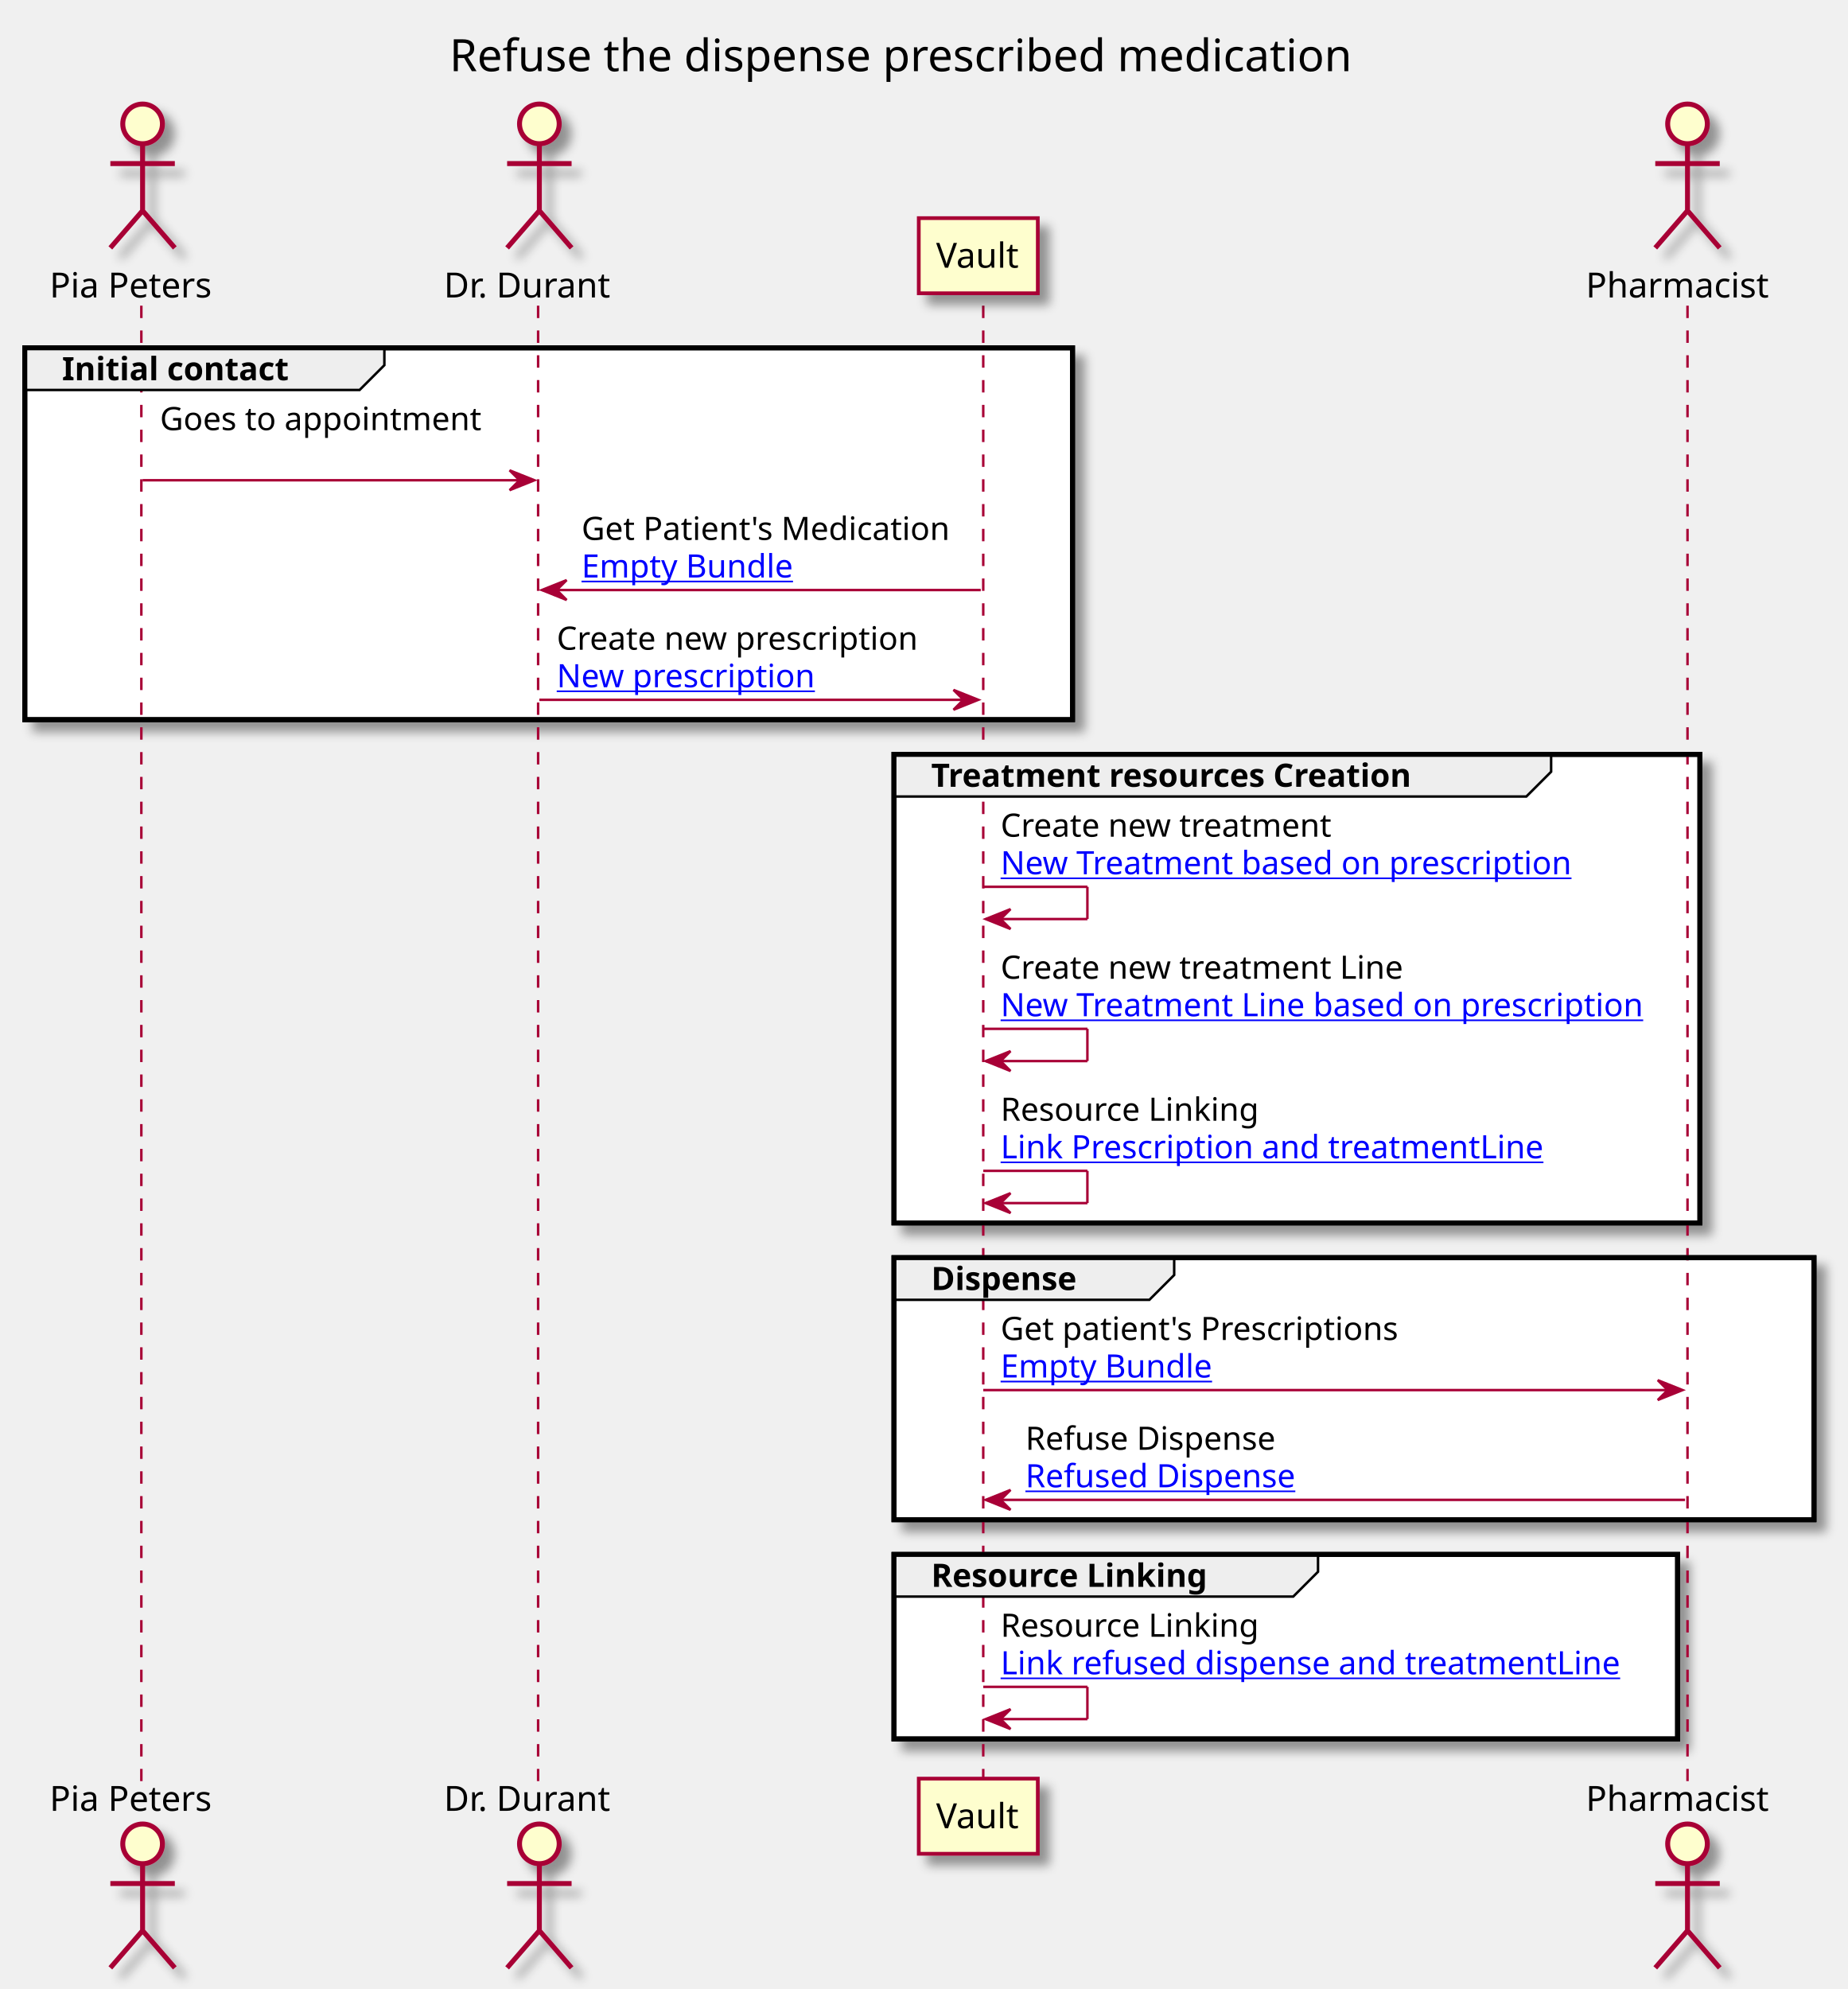
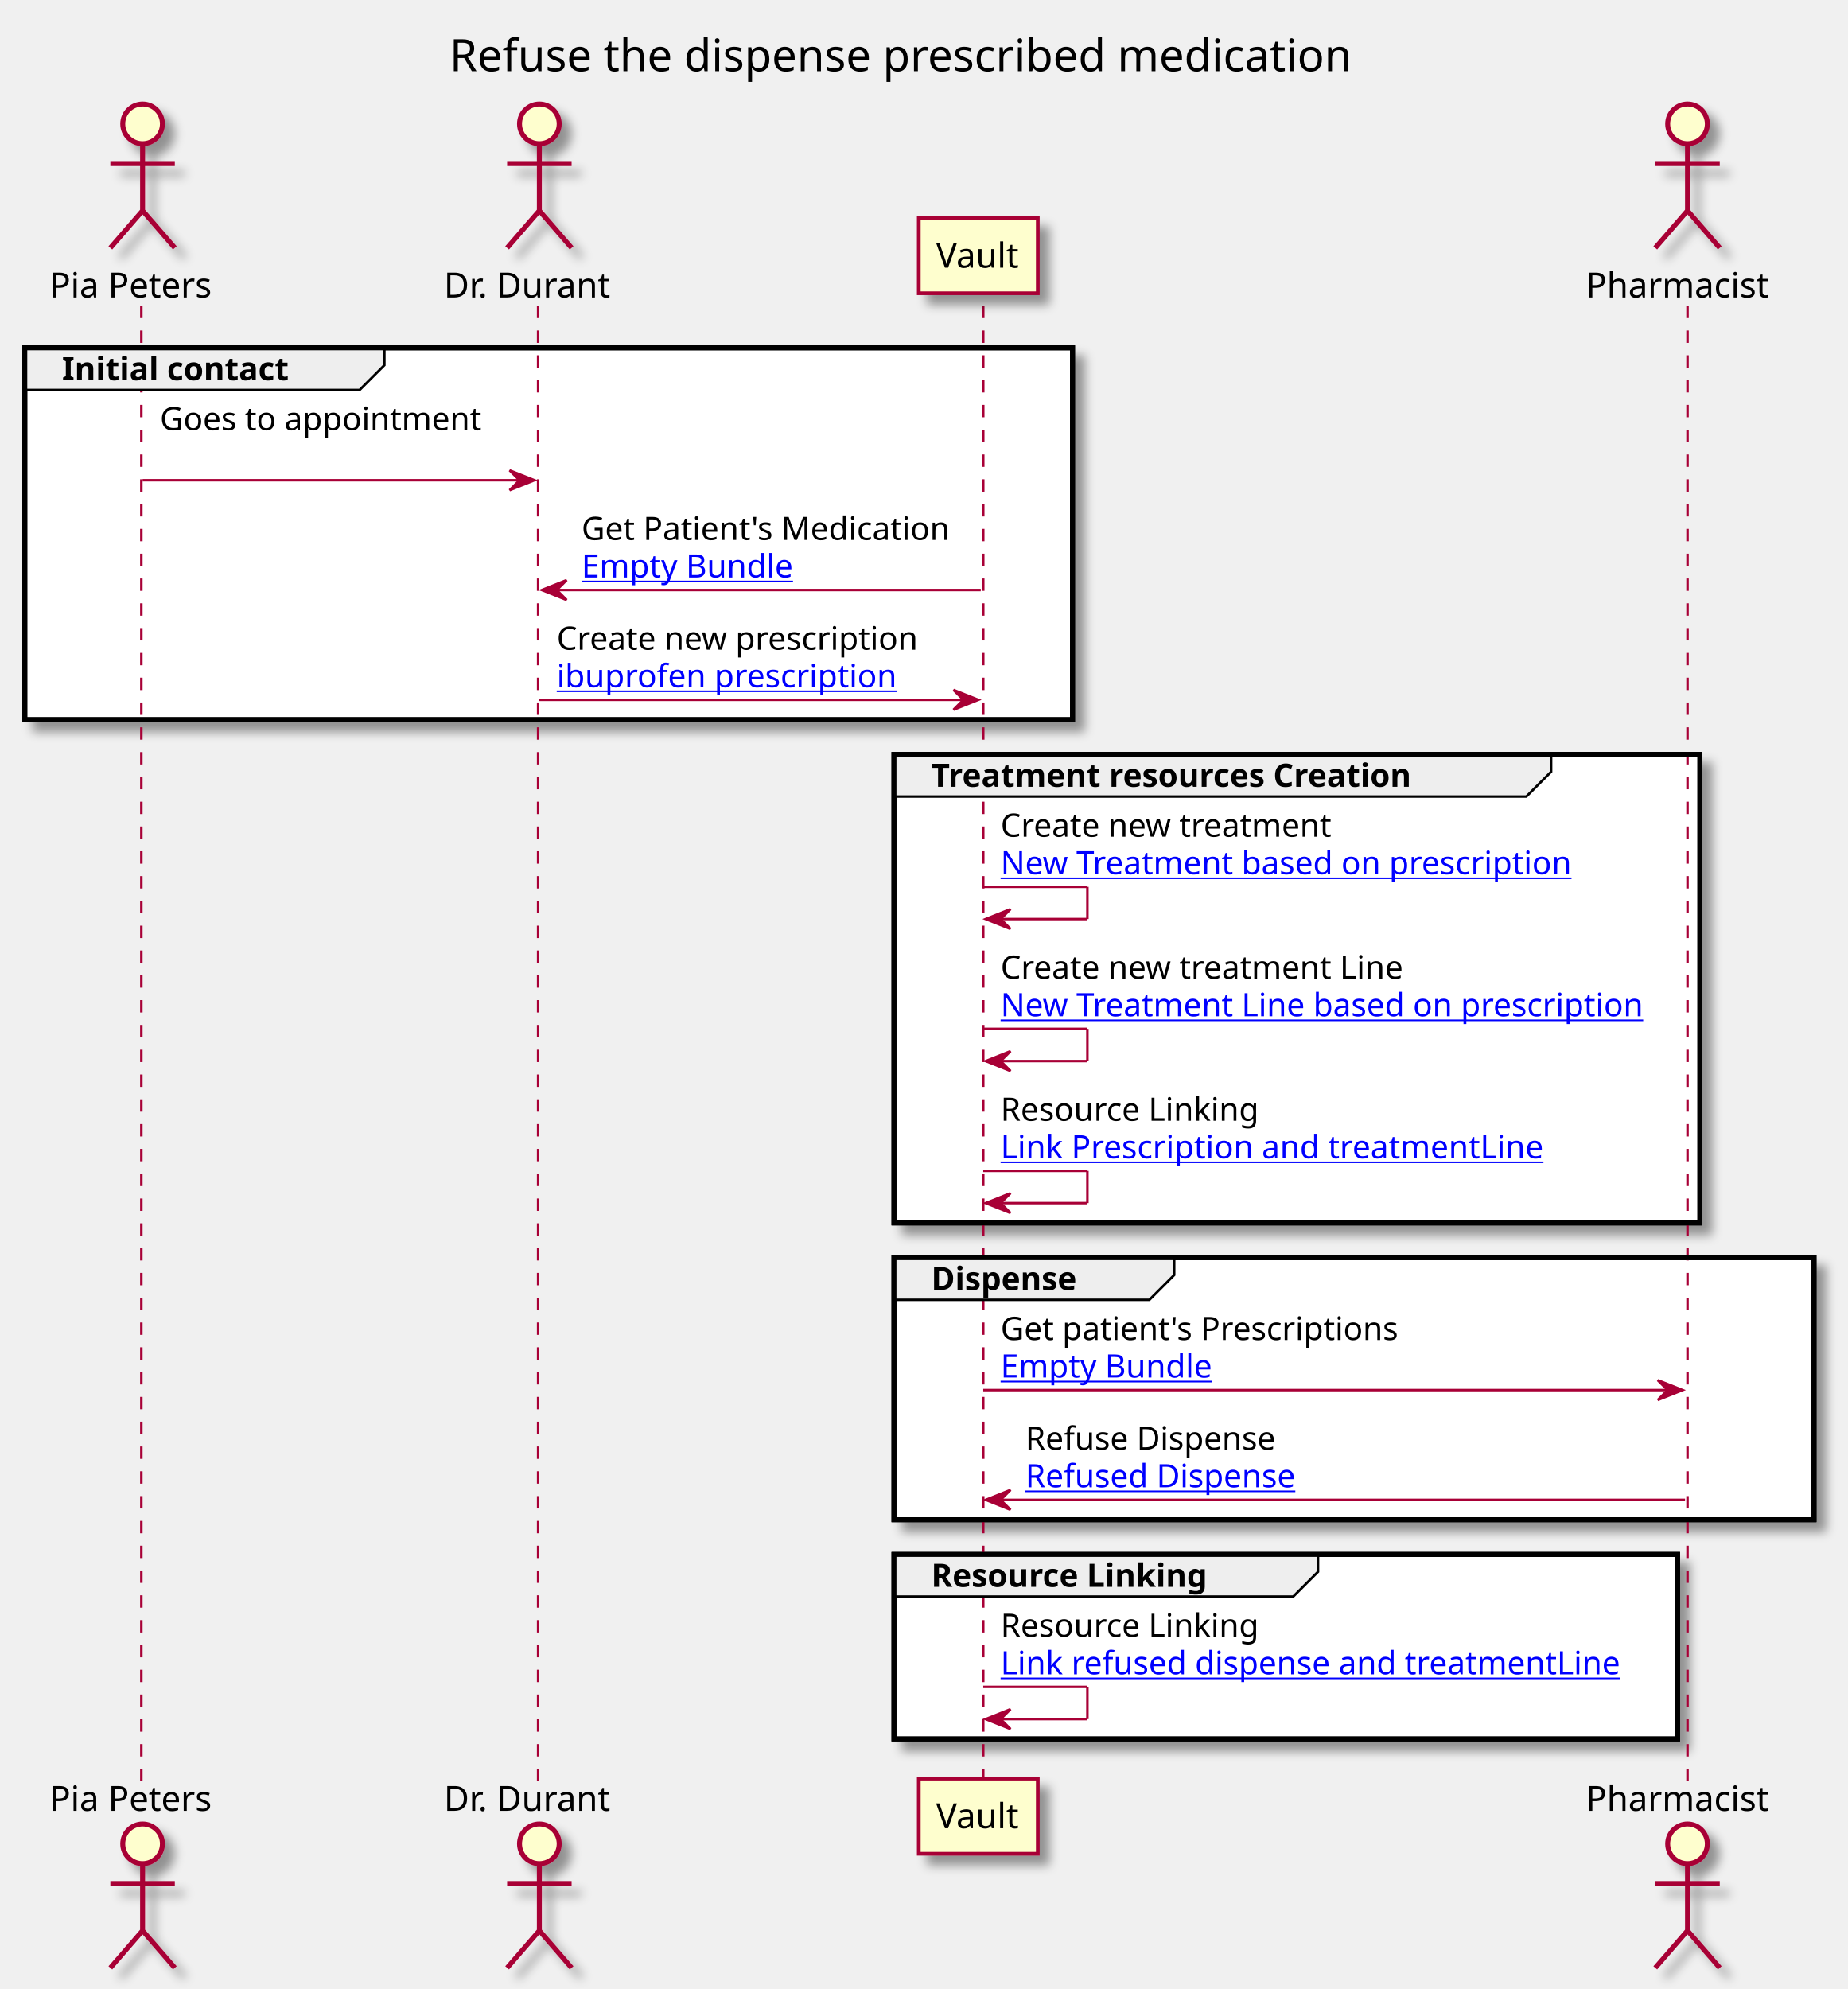
<svg xmlns="http://www.w3.org/2000/svg" xmlns:xlink="http://www.w3.org/1999/xlink" contentScriptType="application/ecmascript" contentStyleType="text/css" height="802px" preserveAspectRatio="none" style="width:745px;height:802px;background:#FFFFFF;" version="1.1" viewBox="0 0 745 802" width="745px" zoomAndPan="magnify">
  <defs>
-     <filter height="300%" id="fe02q2vcrqo8s" width="300%" x="-1" y="-1">
+     <filter height="300%" id="f1aqom5qovub2a" width="300%" x="-1" y="-1">
      <feGaussianBlur result="blurOut" stdDeviation="2.0" />
      <feColorMatrix in="blurOut" result="blurOut2" type="matrix" values="0 0 0 0 0 0 0 0 0 0 0 0 0 0 0 0 0 0 .4 0" />
      <feOffset dx="4.0" dy="4.0" in="blurOut2" result="blurOut3" />
      <feBlend in="SourceGraphic" in2="blurOut3" mode="normal" />
    </filter>
  </defs>
  <g>
    <text fill="#000000" font-family="sans-serif" font-size="18" lengthAdjust="spacing" textLength="379" x="181.25" y="28.708">Refuse the dispense prescribed medication</text>
-     <rect fill="#FFFFFF" filter="url(#fe02q2vcrqo8s)" height="149.93" style="stroke:#000000;stroke-width:2.0;" width="422.5" x="10" y="140.25" />
-     <rect fill="#FFFFFF" filter="url(#fe02q2vcrqo8s)" height="188.93" style="stroke:#000000;stroke-width:2.0;" width="325" x="360.5" y="304.18" />
-     <rect fill="#FFFFFF" filter="url(#fe02q2vcrqo8s)" height="105.664" style="stroke:#000000;stroke-width:2.0;" width="371" x="360.5" y="507.109" />
-     <rect fill="#FFFFFF" filter="url(#fe02q2vcrqo8s)" height="74.398" style="stroke:#000000;stroke-width:2.0;" width="316" x="360.5" y="626.773" />
+     <rect fill="#FFFFFF" filter="url(#f1aqom5qovub2a)" height="149.93" style="stroke:#000000;stroke-width:2.0;" width="422.5" x="10" y="140.25" />
+     <rect fill="#FFFFFF" filter="url(#f1aqom5qovub2a)" height="188.93" style="stroke:#000000;stroke-width:2.0;" width="325" x="360.5" y="304.18" />
+     <rect fill="#FFFFFF" filter="url(#f1aqom5qovub2a)" height="105.664" style="stroke:#000000;stroke-width:2.0;" width="371" x="360.5" y="507.109" />
+     <rect fill="#FFFFFF" filter="url(#f1aqom5qovub2a)" height="74.398" style="stroke:#000000;stroke-width:2.0;" width="316" x="360.5" y="626.773" />
    <line style="stroke:#A80036;stroke-width:1.0;stroke-dasharray:5.0,5.0;" x1="57" x2="57" y1="123.25" y2="718.172" />
    <line style="stroke:#A80036;stroke-width:1.0;stroke-dasharray:5.0,5.0;" x1="217" x2="217" y1="123.25" y2="718.172" />
    <line style="stroke:#A80036;stroke-width:1.0;stroke-dasharray:5.0,5.0;" x1="396.5" x2="396.5" y1="123.25" y2="718.172" />
    <line style="stroke:#A80036;stroke-width:1.0;stroke-dasharray:5.0,5.0;" x1="680.5" x2="680.5" y1="123.25" y2="718.172" />
    <text fill="#000000" font-family="sans-serif" font-size="14" lengthAdjust="spacing" textLength="69" x="20" y="119.948">Pia Peters</text>
-     <ellipse cx="57.5" cy="49.953" fill="#FEFECE" filter="url(#fe02q2vcrqo8s)" rx="8" ry="8" style="stroke:#A80036;stroke-width:2.0;" />
-     <path d="M57.5,57.953 L57.5,84.953 M44.5,65.953 L70.5,65.953 M57.5,84.953 L44.5,99.953 M57.5,84.953 L70.5,99.953 " fill="none" filter="url(#fe02q2vcrqo8s)" style="stroke:#A80036;stroke-width:2.0;" />
+     <ellipse cx="57.5" cy="49.953" fill="#FEFECE" filter="url(#f1aqom5qovub2a)" rx="8" ry="8" style="stroke:#A80036;stroke-width:2.0;" />
+     <path d="M57.5,57.953 L57.5,84.953 M44.5,65.953 L70.5,65.953 M57.5,84.953 L44.5,99.953 M57.5,84.953 L70.5,99.953 " fill="none" filter="url(#f1aqom5qovub2a)" style="stroke:#A80036;stroke-width:2.0;" />
    <text fill="#000000" font-family="sans-serif" font-size="14" lengthAdjust="spacing" textLength="69" x="20" y="730.167">Pia Peters</text>
-     <ellipse cx="57.5" cy="743.469" fill="#FEFECE" filter="url(#fe02q2vcrqo8s)" rx="8" ry="8" style="stroke:#A80036;stroke-width:2.0;" />
-     <path d="M57.5,751.469 L57.5,778.469 M44.5,759.469 L70.5,759.469 M57.5,778.469 L44.5,793.469 M57.5,778.469 L70.5,793.469 " fill="none" filter="url(#fe02q2vcrqo8s)" style="stroke:#A80036;stroke-width:2.0;" />
+     <ellipse cx="57.5" cy="743.469" fill="#FEFECE" filter="url(#f1aqom5qovub2a)" rx="8" ry="8" style="stroke:#A80036;stroke-width:2.0;" />
+     <path d="M57.5,751.469 L57.5,778.469 M44.5,759.469 L70.5,759.469 M57.5,778.469 L44.5,793.469 M57.5,778.469 L70.5,793.469 " fill="none" filter="url(#f1aqom5qovub2a)" style="stroke:#A80036;stroke-width:2.0;" />
    <text fill="#000000" font-family="sans-serif" font-size="14" lengthAdjust="spacing" textLength="71" x="179" y="119.948">Dr. Durant</text>
-     <ellipse cx="217.5" cy="49.953" fill="#FEFECE" filter="url(#fe02q2vcrqo8s)" rx="8" ry="8" style="stroke:#A80036;stroke-width:2.0;" />
-     <path d="M217.5,57.953 L217.5,84.953 M204.5,65.953 L230.5,65.953 M217.5,84.953 L204.5,99.953 M217.5,84.953 L230.5,99.953 " fill="none" filter="url(#fe02q2vcrqo8s)" style="stroke:#A80036;stroke-width:2.0;" />
+     <ellipse cx="217.5" cy="49.953" fill="#FEFECE" filter="url(#f1aqom5qovub2a)" rx="8" ry="8" style="stroke:#A80036;stroke-width:2.0;" />
+     <path d="M217.5,57.953 L217.5,84.953 M204.5,65.953 L230.5,65.953 M217.5,84.953 L204.5,99.953 M217.5,84.953 L230.5,99.953 " fill="none" filter="url(#f1aqom5qovub2a)" style="stroke:#A80036;stroke-width:2.0;" />
    <text fill="#000000" font-family="sans-serif" font-size="14" lengthAdjust="spacing" textLength="71" x="179" y="730.167">Dr. Durant</text>
-     <ellipse cx="217.5" cy="743.469" fill="#FEFECE" filter="url(#fe02q2vcrqo8s)" rx="8" ry="8" style="stroke:#A80036;stroke-width:2.0;" />
-     <path d="M217.5,751.469 L217.5,778.469 M204.5,759.469 L230.5,759.469 M217.5,778.469 L204.5,793.469 M217.5,778.469 L230.5,793.469 " fill="none" filter="url(#fe02q2vcrqo8s)" style="stroke:#A80036;stroke-width:2.0;" />
-     <rect fill="#FEFECE" filter="url(#fe02q2vcrqo8s)" height="30.297" style="stroke:#A80036;stroke-width:1.5;" width="48" x="370.5" y="87.953" />
+     <ellipse cx="217.5" cy="743.469" fill="#FEFECE" filter="url(#f1aqom5qovub2a)" rx="8" ry="8" style="stroke:#A80036;stroke-width:2.0;" />
+     <path d="M217.5,751.469 L217.5,778.469 M204.5,759.469 L230.5,759.469 M217.5,778.469 L204.5,793.469 M217.5,778.469 L230.5,793.469 " fill="none" filter="url(#f1aqom5qovub2a)" style="stroke:#A80036;stroke-width:2.0;" />
+     <rect fill="#FEFECE" filter="url(#f1aqom5qovub2a)" height="30.297" style="stroke:#A80036;stroke-width:1.5;" width="48" x="370.5" y="87.953" />
    <text fill="#000000" font-family="sans-serif" font-size="14" lengthAdjust="spacing" textLength="34" x="377.5" y="107.948">Vault</text>
-     <rect fill="#FEFECE" filter="url(#fe02q2vcrqo8s)" height="30.297" style="stroke:#A80036;stroke-width:1.5;" width="48" x="370.5" y="717.172" />
+     <rect fill="#FEFECE" filter="url(#f1aqom5qovub2a)" height="30.297" style="stroke:#A80036;stroke-width:1.5;" width="48" x="370.5" y="717.172" />
    <text fill="#000000" font-family="sans-serif" font-size="14" lengthAdjust="spacing" textLength="34" x="377.5" y="737.167">Vault</text>
    <text fill="#000000" font-family="sans-serif" font-size="14" lengthAdjust="spacing" textLength="76" x="639.5" y="119.948">Pharmacist</text>
-     <ellipse cx="680.5" cy="49.953" fill="#FEFECE" filter="url(#fe02q2vcrqo8s)" rx="8" ry="8" style="stroke:#A80036;stroke-width:2.0;" />
-     <path d="M680.5,57.953 L680.5,84.953 M667.5,65.953 L693.5,65.953 M680.5,84.953 L667.5,99.953 M680.5,84.953 L693.5,99.953 " fill="none" filter="url(#fe02q2vcrqo8s)" style="stroke:#A80036;stroke-width:2.0;" />
+     <ellipse cx="680.5" cy="49.953" fill="#FEFECE" filter="url(#f1aqom5qovub2a)" rx="8" ry="8" style="stroke:#A80036;stroke-width:2.0;" />
+     <path d="M680.5,57.953 L680.5,84.953 M667.5,65.953 L693.5,65.953 M680.5,84.953 L667.5,99.953 M680.5,84.953 L693.5,99.953 " fill="none" filter="url(#f1aqom5qovub2a)" style="stroke:#A80036;stroke-width:2.0;" />
    <text fill="#000000" font-family="sans-serif" font-size="14" lengthAdjust="spacing" textLength="76" x="639.5" y="730.167">Pharmacist</text>
-     <ellipse cx="680.5" cy="743.469" fill="#FEFECE" filter="url(#fe02q2vcrqo8s)" rx="8" ry="8" style="stroke:#A80036;stroke-width:2.0;" />
-     <path d="M680.5,751.469 L680.5,778.469 M667.5,759.469 L693.5,759.469 M680.5,778.469 L667.5,793.469 M680.5,778.469 L693.5,793.469 " fill="none" filter="url(#fe02q2vcrqo8s)" style="stroke:#A80036;stroke-width:2.0;" />
+     <ellipse cx="680.5" cy="743.469" fill="#FEFECE" filter="url(#f1aqom5qovub2a)" rx="8" ry="8" style="stroke:#A80036;stroke-width:2.0;" />
+     <path d="M680.5,751.469 L680.5,778.469 M667.5,759.469 L693.5,759.469 M680.5,778.469 L667.5,793.469 M680.5,778.469 L693.5,793.469 " fill="none" filter="url(#f1aqom5qovub2a)" style="stroke:#A80036;stroke-width:2.0;" />
    <path d="M10,140.25 L155,140.25 L155,147.25 L145,157.25 L10,157.25 L10,140.25 " fill="#EEEEEE" style="stroke:#000000;stroke-width:1.0;" />
    <rect fill="none" height="149.93" style="stroke:#000000;stroke-width:2.0;" width="422.5" x="10" y="140.25" />
    <text fill="#000000" font-family="sans-serif" font-size="13" font-weight="bold" lengthAdjust="spacing" textLength="100" x="25" y="153.317">Initial contact</text>
    <polygon fill="#A80036" points="205.5,189.648,215.5,193.648,205.5,197.648,209.5,193.648" style="stroke:#A80036;stroke-width:1.0;" />
    <line style="stroke:#A80036;stroke-width:1.0;" x1="57.5" x2="211.5" y1="193.648" y2="193.648" />
    <text fill="#000000" font-family="sans-serif" font-size="13" lengthAdjust="spacing" textLength="136" x="64.5" y="173.45">Goes to appointment</text>
    <text fill="#000000" font-family="sans-serif" font-size="13" lengthAdjust="spacing" textLength="0" x="68.5" y="188.583" />
    <polygon fill="#A80036" points="228.5,233.914,218.5,237.914,228.5,241.914,224.5,237.914" style="stroke:#A80036;stroke-width:1.0;" />
    <line style="stroke:#A80036;stroke-width:1.0;" x1="222.5" x2="395.5" y1="237.914" y2="237.914" />
    <text fill="#000000" font-family="sans-serif" font-size="13" lengthAdjust="spacing" textLength="155" x="234.5" y="217.715">Get Patient's Medication</text>
    <a href="ExampleScenario-example-6-scenario-resources.html#EB" target="_top" title="ExampleScenario-example-6-scenario-resources.html#EB" xlink:actuate="onRequest" xlink:href="ExampleScenario-example-6-scenario-resources.html#EB" xlink:show="new" xlink:title="ExampleScenario-example-6-scenario-resources.html#EB" xlink:type="simple">
      <text fill="#0000FF" font-family="sans-serif" font-size="13" lengthAdjust="spacing" text-decoration="underline" textLength="89" x="234.5" y="232.848">Empty Bundle</text>
    </a>
    <polygon fill="#A80036" points="384.5,278.18,394.5,282.18,384.5,286.18,388.5,282.18" style="stroke:#A80036;stroke-width:1.0;" />
    <line style="stroke:#A80036;stroke-width:1.0;" x1="217.5" x2="390.5" y1="282.18" y2="282.18" />
    <text fill="#000000" font-family="sans-serif" font-size="13" lengthAdjust="spacing" textLength="151" x="224.5" y="261.981">Create new prescription</text>
    <a href="ExampleScenario-example-6-scenario-resources.html#6-prescription" target="_top" title="ExampleScenario-example-6-scenario-resources.html#6-prescription" xlink:actuate="onRequest" xlink:href="ExampleScenario-example-6-scenario-resources.html#6-prescription" xlink:show="new" xlink:title="ExampleScenario-example-6-scenario-resources.html#6-prescription" xlink:type="simple">
-       <text fill="#0000FF" font-family="sans-serif" font-size="13" lengthAdjust="spacing" text-decoration="underline" textLength="106" x="224.5" y="277.114">New prescription</text>
+       <text fill="#0000FF" font-family="sans-serif" font-size="13" lengthAdjust="spacing" text-decoration="underline" textLength="139" x="224.5" y="277.114">ibuprofen prescription</text>
    </a>
    <path d="M360.5,304.18 L625.5,304.18 L625.5,311.18 L615.5,321.18 L360.5,321.18 L360.5,304.18 " fill="#EEEEEE" style="stroke:#000000;stroke-width:1.0;" />
    <rect fill="none" height="188.93" style="stroke:#000000;stroke-width:2.0;" width="325" x="360.5" y="304.18" />
    <text fill="#000000" font-family="sans-serif" font-size="13" font-weight="bold" lengthAdjust="spacing" textLength="220" x="375.5" y="317.247">Treatment resources Creation</text>
    <line style="stroke:#A80036;stroke-width:1.0;" x1="396.5" x2="438.5" y1="357.578" y2="357.578" />
    <line style="stroke:#A80036;stroke-width:1.0;" x1="438.5" x2="438.5" y1="357.578" y2="370.578" />
    <line style="stroke:#A80036;stroke-width:1.0;" x1="397.5" x2="438.5" y1="370.578" y2="370.578" />
    <polygon fill="#A80036" points="407.5,366.578,397.5,370.578,407.5,374.578,403.5,370.578" style="stroke:#A80036;stroke-width:1.0;" />
    <text fill="#000000" font-family="sans-serif" font-size="13" lengthAdjust="spacing" textLength="141" x="403.5" y="337.379">Create new treatment</text>
    <a href="ExampleScenario-example-6-scenario-resources.html#6-treatment" target="_top" title="ExampleScenario-example-6-scenario-resources.html#6-treatment" xlink:actuate="onRequest" xlink:href="ExampleScenario-example-6-scenario-resources.html#6-treatment" xlink:show="new" xlink:title="ExampleScenario-example-6-scenario-resources.html#6-treatment" xlink:type="simple">
      <text fill="#0000FF" font-family="sans-serif" font-size="13" lengthAdjust="spacing" text-decoration="underline" textLength="240" x="403.5" y="352.512">New Treatment based on prescription</text>
    </a>
    <line style="stroke:#A80036;stroke-width:1.0;" x1="396.5" x2="438.5" y1="414.844" y2="414.844" />
    <line style="stroke:#A80036;stroke-width:1.0;" x1="438.5" x2="438.5" y1="414.844" y2="427.844" />
    <line style="stroke:#A80036;stroke-width:1.0;" x1="397.5" x2="438.5" y1="427.844" y2="427.844" />
    <polygon fill="#A80036" points="407.5,423.844,397.5,427.844,407.5,431.844,403.5,427.844" style="stroke:#A80036;stroke-width:1.0;" />
    <text fill="#000000" font-family="sans-serif" font-size="13" lengthAdjust="spacing" textLength="171" x="403.5" y="394.645">Create new treatment Line</text>
    <a href="ExampleScenario-example-6-scenario-resources.html#6-treatmentLine" target="_top" title="ExampleScenario-example-6-scenario-resources.html#6-treatmentLine" xlink:actuate="onRequest" xlink:href="ExampleScenario-example-6-scenario-resources.html#6-treatmentLine" xlink:show="new" xlink:title="ExampleScenario-example-6-scenario-resources.html#6-treatmentLine" xlink:type="simple">
      <text fill="#0000FF" font-family="sans-serif" font-size="13" lengthAdjust="spacing" text-decoration="underline" textLength="270" x="403.5" y="409.778">New Treatment Line based on prescription</text>
    </a>
    <line style="stroke:#A80036;stroke-width:1.0;" x1="396.5" x2="438.5" y1="472.109" y2="472.109" />
    <line style="stroke:#A80036;stroke-width:1.0;" x1="438.5" x2="438.5" y1="472.109" y2="485.109" />
    <line style="stroke:#A80036;stroke-width:1.0;" x1="397.5" x2="438.5" y1="485.109" y2="485.109" />
    <polygon fill="#A80036" points="407.5,481.109,397.5,485.109,407.5,489.109,403.5,485.109" style="stroke:#A80036;stroke-width:1.0;" />
    <text fill="#000000" font-family="sans-serif" font-size="13" lengthAdjust="spacing" textLength="107" x="403.5" y="451.911">Resource Linking</text>
    <a href="ExampleScenario-example-6-scenario-resources.html#6-provenance" target="_top" title="ExampleScenario-example-6-scenario-resources.html#6-provenance" xlink:actuate="onRequest" xlink:href="ExampleScenario-example-6-scenario-resources.html#6-provenance" xlink:show="new" xlink:title="ExampleScenario-example-6-scenario-resources.html#6-provenance" xlink:type="simple">
      <text fill="#0000FF" font-family="sans-serif" font-size="13" lengthAdjust="spacing" text-decoration="underline" textLength="227" x="403.5" y="467.043">Link Prescription and treatmentLine</text>
    </a>
    <path d="M360.5,507.109 L473.5,507.109 L473.5,514.109 L463.5,524.109 L360.5,524.109 L360.5,507.109 " fill="#EEEEEE" style="stroke:#000000;stroke-width:1.0;" />
    <rect fill="none" height="105.664" style="stroke:#000000;stroke-width:2.0;" width="371" x="360.5" y="507.109" />
    <text fill="#000000" font-family="sans-serif" font-size="13" font-weight="bold" lengthAdjust="spacing" textLength="68" x="375.5" y="520.176">Dispense</text>
    <polygon fill="#A80036" points="668.5,556.508,678.5,560.508,668.5,564.508,672.5,560.508" style="stroke:#A80036;stroke-width:1.0;" />
    <line style="stroke:#A80036;stroke-width:1.0;" x1="396.5" x2="674.5" y1="560.508" y2="560.508" />
    <text fill="#000000" font-family="sans-serif" font-size="13" lengthAdjust="spacing" textLength="168" x="403.5" y="540.309">Get patient's Prescriptions</text>
    <a href="ExampleScenario-example-6-scenario-resources.html#EB" target="_top" title="ExampleScenario-example-6-scenario-resources.html#EB" xlink:actuate="onRequest" xlink:href="ExampleScenario-example-6-scenario-resources.html#EB" xlink:show="new" xlink:title="ExampleScenario-example-6-scenario-resources.html#EB" xlink:type="simple">
      <text fill="#0000FF" font-family="sans-serif" font-size="13" lengthAdjust="spacing" text-decoration="underline" textLength="89" x="403.5" y="555.442">Empty Bundle</text>
    </a>
    <polygon fill="#A80036" points="407.5,600.773,397.5,604.773,407.5,608.773,403.5,604.773" style="stroke:#A80036;stroke-width:1.0;" />
    <line style="stroke:#A80036;stroke-width:1.0;" x1="401.5" x2="679.5" y1="604.773" y2="604.773" />
    <text fill="#000000" font-family="sans-serif" font-size="13" lengthAdjust="spacing" textLength="106" x="413.5" y="584.575">Refuse Dispense</text>
    <a href="ExampleScenario-example-6-scenario-resources.html#6-dispense" target="_top" title="ExampleScenario-example-6-scenario-resources.html#6-dispense" xlink:actuate="onRequest" xlink:href="ExampleScenario-example-6-scenario-resources.html#6-dispense" xlink:show="new" xlink:title="ExampleScenario-example-6-scenario-resources.html#6-dispense" xlink:type="simple">
      <text fill="#0000FF" font-family="sans-serif" font-size="13" lengthAdjust="spacing" text-decoration="underline" textLength="114" x="413.5" y="599.707">Refused Dispense</text>
    </a>
    <path d="M360.5,626.773 L531.5,626.773 L531.5,633.773 L521.5,643.773 L360.5,643.773 L360.5,626.773 " fill="#EEEEEE" style="stroke:#000000;stroke-width:1.0;" />
    <rect fill="none" height="74.398" style="stroke:#000000;stroke-width:2.0;" width="316" x="360.5" y="626.773" />
    <text fill="#000000" font-family="sans-serif" font-size="13" font-weight="bold" lengthAdjust="spacing" textLength="126" x="375.5" y="639.84">Resource Linking</text>
    <line style="stroke:#A80036;stroke-width:1.0;" x1="396.5" x2="438.5" y1="680.172" y2="680.172" />
    <line style="stroke:#A80036;stroke-width:1.0;" x1="438.5" x2="438.5" y1="680.172" y2="693.172" />
    <line style="stroke:#A80036;stroke-width:1.0;" x1="397.5" x2="438.5" y1="693.172" y2="693.172" />
    <polygon fill="#A80036" points="407.5,689.172,397.5,693.172,407.5,697.172,403.5,693.172" style="stroke:#A80036;stroke-width:1.0;" />
    <text fill="#000000" font-family="sans-serif" font-size="13" lengthAdjust="spacing" textLength="107" x="403.5" y="659.973">Resource Linking</text>
    <a href="ExampleScenario-example-6-scenario-resources.html#6-2-provenance" target="_top" title="ExampleScenario-example-6-scenario-resources.html#6-2-provenance" xlink:actuate="onRequest" xlink:href="ExampleScenario-example-6-scenario-resources.html#6-2-provenance" xlink:show="new" xlink:title="ExampleScenario-example-6-scenario-resources.html#6-2-provenance" xlink:type="simple">
      <text fill="#0000FF" font-family="sans-serif" font-size="13" lengthAdjust="spacing" text-decoration="underline" textLength="261" x="403.5" y="675.106">Link refused dispense and treatmentLine</text>
    </a>
  </g>
</svg>
